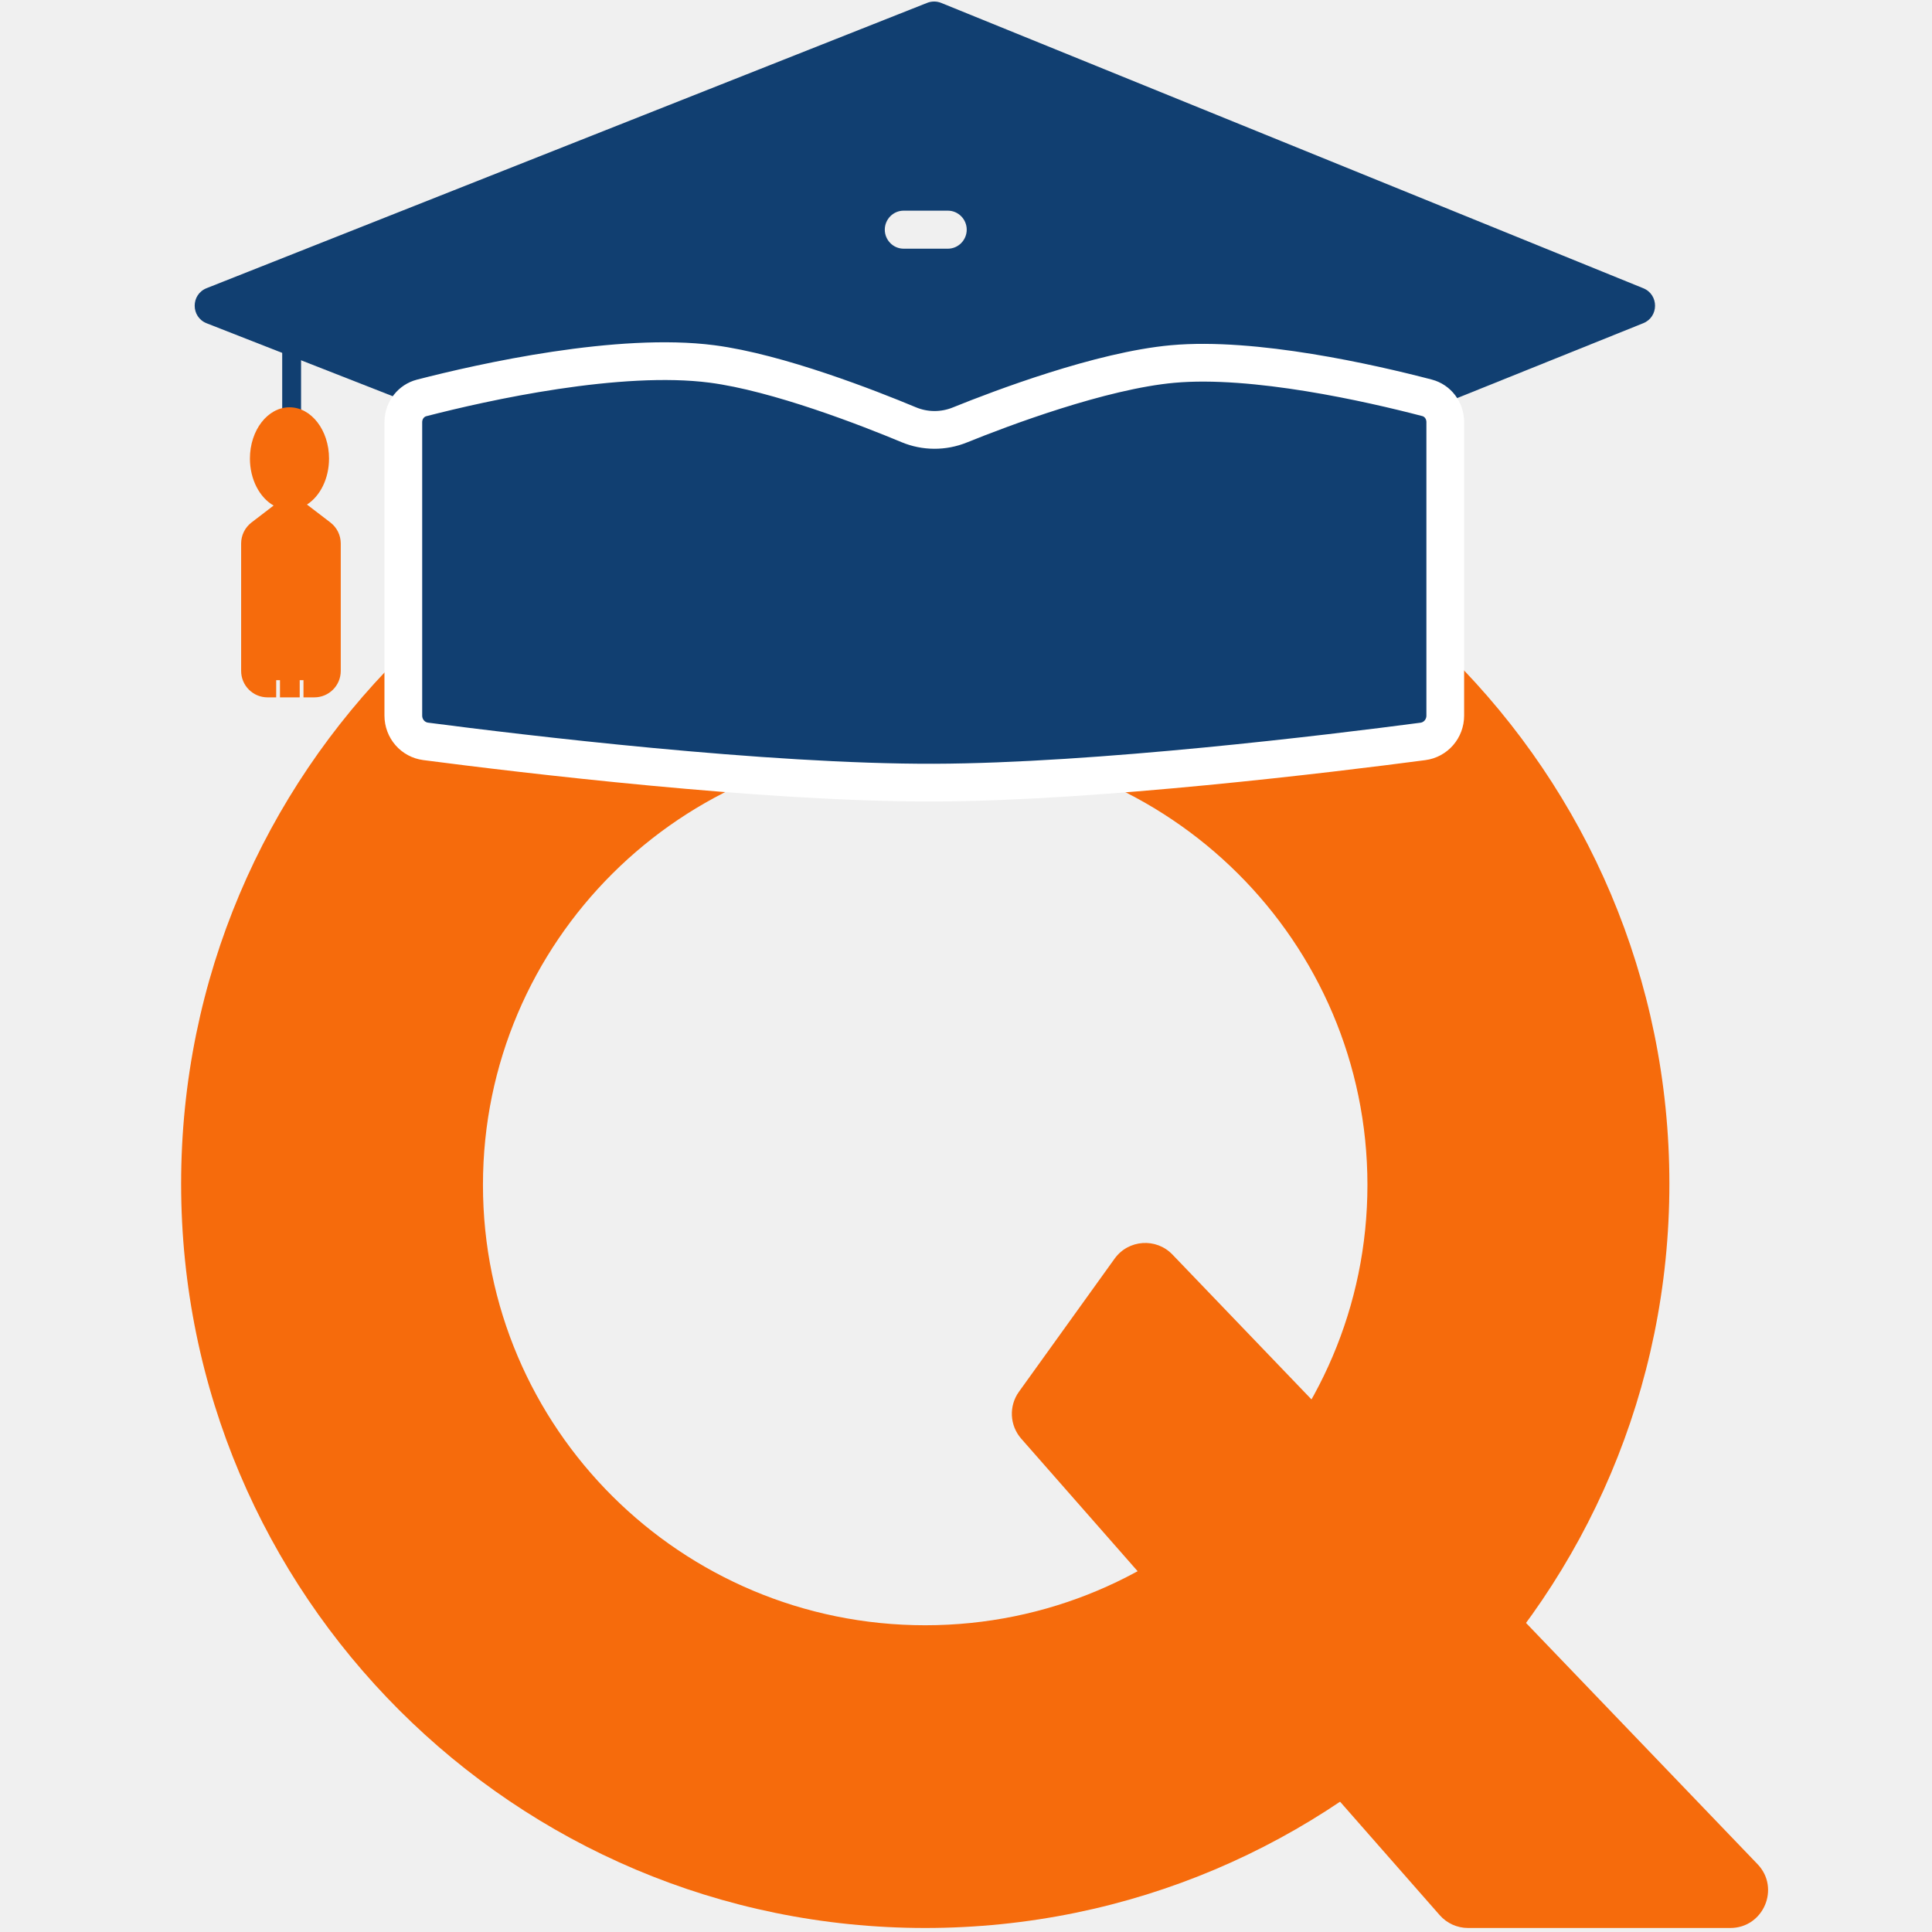
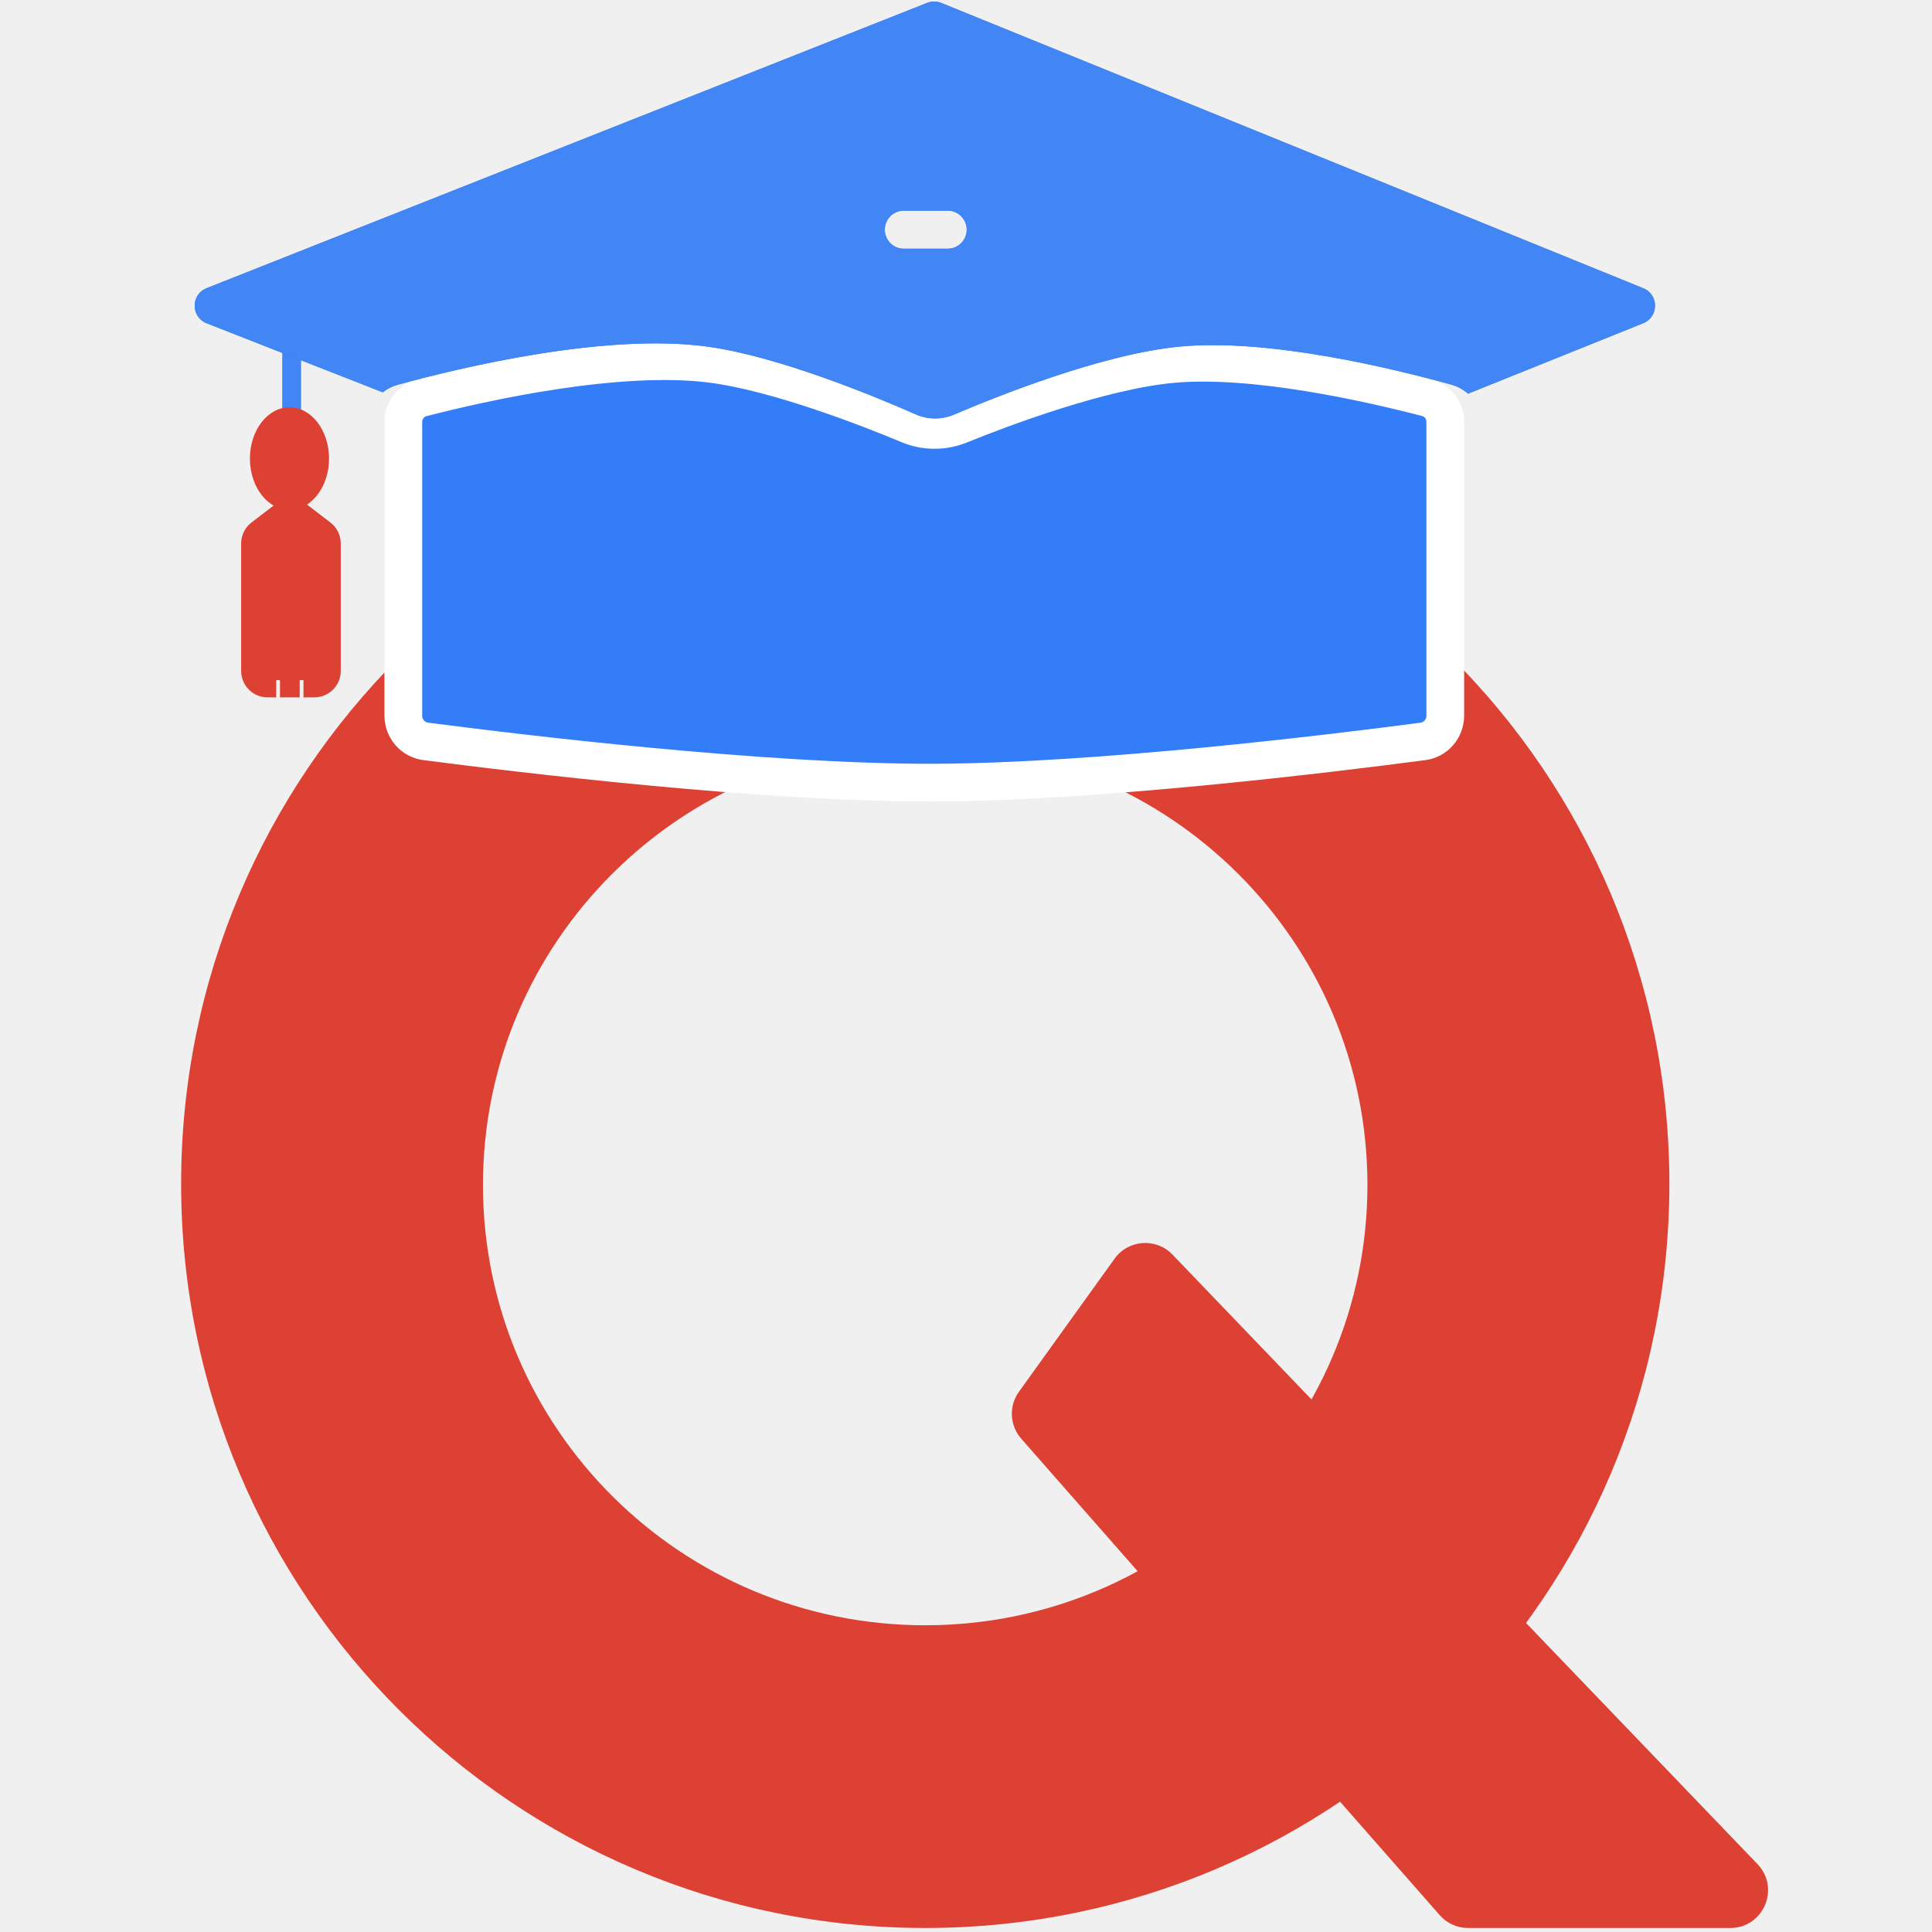
<svg xmlns="http://www.w3.org/2000/svg" width="512" height="512" viewBox="0 0 512 512" fill="none">
-   <path d="M245.202 116.478C354.114 116.478 442.404 204.781 442.404 313.708C442.404 422.634 354.114 510.936 245.202 510.936C136.291 510.936 48 422.634 48 313.708C48 204.781 136.29 116.478 245.202 116.478ZM245.187 197.326C180.46 197.326 127.989 249.571 127.989 314.018C127.989 378.465 180.46 430.71 245.187 430.71C309.913 430.71 362.384 378.465 362.384 314.018C362.384 249.571 309.913 197.326 245.187 197.326Z" fill="#F66B0C" />
-   <path d="M295.379 333.56L270.03 368.829C267.313 372.61 267.565 377.766 270.637 381.265L381.538 507.535C383.436 509.697 386.174 510.936 389.051 510.936H458.542C467.352 510.936 471.857 500.368 465.756 494.012L310.714 332.472C306.386 327.962 299.027 328.484 295.379 333.56Z" fill="#F66B0C" />
-   <path d="M77.288 92.585V109.226" stroke="#113F71" stroke-width="5" />
-   <path d="M76.716 107.936C82.504 107.936 87.197 114.02 87.197 121.525C87.197 126.87 84.815 131.492 81.354 133.711C81.356 133.713 81.359 133.715 81.361 133.717L87.56 138.466C89.288 139.79 90.303 141.844 90.303 144.022V177.809C90.302 181.675 87.168 184.809 83.303 184.809H80.425V180.252H79.425V184.809H74.195V180.252H73.195V184.809H70.905C67.04 184.809 63.906 181.675 63.905 177.809V144.022C63.905 141.844 64.92 139.79 66.648 138.466L72.51 133.973C68.816 131.872 66.235 127.09 66.234 121.525C66.234 114.02 70.927 107.936 76.716 107.936Z" fill="#F66B0C" />
-   <path d="M245.716 0.757C246.913 0.283 248.247 0.289 249.439 0.774L435.486 76.386C439.651 78.079 439.64 83.98 435.47 85.657L249.423 160.506C248.24 160.982 246.919 160.987 245.732 160.522L54.77 85.674C50.544 84.018 50.535 78.04 54.755 76.369L245.716 0.757ZM239.479 55.828C236.718 55.828 234.48 58.105 234.479 60.866C234.479 63.628 236.718 65.905 239.479 65.906H251.191C253.953 65.905 256.191 63.628 256.191 60.866C256.191 58.105 253.952 55.828 251.191 55.828H239.479Z" fill="#113F71" />
-   <path d="M147.173 98.149C161.446 96.006 176.49 94.867 188.669 96.447C206.203 98.721 230.415 108.211 240.819 112.557C245.153 114.368 250.019 114.382 254.359 112.624C265.358 108.168 291.752 98.194 310.749 96.468C332.312 94.51 363.107 101.485 378.179 105.427C381.005 106.167 383.01 108.759 383.01 111.873V189.638C383.01 193.145 380.468 196.039 377.077 196.485C352.716 199.692 290.67 207.267 247.581 207.404C202.648 207.547 137.821 199.73 112.815 196.471C109.426 196.029 106.885 193.14 106.885 189.626V111.904L106.891 111.613C107.012 108.626 108.995 106.161 111.748 105.451C119.887 103.352 132.976 100.281 147.173 98.149Z" fill="#113F71" stroke="white" stroke-width="10" />
+   <path d="M245.202 116.478C354.114 116.478 442.404 204.781 442.404 313.708C442.404 422.634 354.114 510.936 245.202 510.936C136.291 510.936 48 422.634 48 313.708C48 204.781 136.29 116.478 245.202 116.478ZM245.187 197.326C180.46 197.326 127.989 249.571 127.989 314.018C127.989 378.465 180.46 430.71 245.187 430.71C309.913 430.71 362.384 378.465 362.384 314.018C362.384 249.571 309.913 197.326 245.187 197.326Z" fill="#DD4134" />
+   <path d="M295.379 333.56L270.03 368.829C267.313 372.61 267.565 377.766 270.637 381.265L381.538 507.535C383.436 509.697 386.174 510.936 389.051 510.936H458.542C467.352 510.936 471.857 500.368 465.756 494.012L310.714 332.472C306.386 327.962 299.027 328.484 295.379 333.56Z" fill="#DD4134" />
+   <path d="M77.288 92.585V109.226" stroke="#4285F4" stroke-width="5" />
+   <path d="M76.716 107.936C82.504 107.936 87.197 114.02 87.197 121.525C87.197 126.87 84.815 131.492 81.354 133.711C81.356 133.713 81.359 133.715 81.361 133.717L87.56 138.466C89.288 139.79 90.303 141.844 90.303 144.022V177.809C90.302 181.675 87.168 184.809 83.303 184.809H80.425V180.252H79.425V184.809H74.195V180.252H73.195V184.809H70.905C67.04 184.809 63.906 181.675 63.905 177.809V144.022C63.905 141.844 64.92 139.79 66.648 138.466L72.51 133.973C68.816 131.872 66.235 127.09 66.234 121.525C66.234 114.02 70.927 107.936 76.716 107.936Z" fill="#DD4134" />
+   <path d="M147.173 98.149C161.446 96.006 176.49 94.867 188.669 96.447C206.203 98.721 230.415 108.211 240.819 112.557C245.153 114.368 250.019 114.382 254.359 112.624C265.358 108.168 291.752 98.194 310.749 96.468C332.312 94.51 363.107 101.485 378.179 105.427C381.005 106.167 383.01 108.759 383.01 111.873V189.638C383.01 193.145 380.468 196.039 377.077 196.485C352.716 199.692 290.67 207.267 247.581 207.404C202.648 207.547 137.821 199.73 112.815 196.471C109.426 196.029 106.885 193.14 106.885 189.626V111.904L106.891 111.613C107.012 108.626 108.995 106.161 111.748 105.451C119.887 103.352 132.976 100.281 147.173 98.149Z" fill="#337DF8" stroke="white" stroke-width="10" />
+   <path d="M245.715 0.757C246.912 0.283 248.246 0.289 249.439 0.774L435.486 76.386C439.65 78.079 439.64 83.98 435.469 85.658L389.049 104.333C387.797 103.233 386.294 102.397 384.6 101.926C369.269 97.667 336.164 89.59 312.605 91.851C292.119 93.817 264.205 105.004 252.854 109.859C249.595 111.253 245.906 111.239 242.663 109.808C231.92 105.069 206.33 94.439 187.445 91.851C160.563 88.168 122.223 97.351 105.427 101.952C103.933 102.361 102.586 103.055 101.429 103.962L54.77 85.674C50.544 84.018 50.535 78.041 54.754 76.37L245.715 0.757ZM239.479 55.829C236.718 55.829 234.479 58.106 234.479 60.867C234.479 63.628 236.718 65.905 239.479 65.906H251.191C253.952 65.906 256.191 63.628 256.191 60.867C256.191 58.106 253.952 55.829 251.191 55.829H239.479Z" fill="#337DF8" />
+   <path d="M245.716 0.757C246.912 0.283 248.247 0.289 249.439 0.774L435.486 76.386C439.65 78.079 439.64 83.978 435.469 85.656L389.049 104.331C387.797 103.232 386.293 102.396 384.6 101.926C369.269 97.667 336.164 89.59 312.605 91.851C292.119 93.817 264.205 105.005 252.854 109.86C249.595 111.254 245.906 111.24 242.663 109.809C231.92 105.07 206.33 94.438 187.444 91.851C160.562 88.168 122.222 97.35 105.427 101.951C103.933 102.361 102.587 103.054 101.43 103.961L54.771 85.673C50.545 84.017 50.535 78.04 54.755 76.369L245.716 0.757ZM239.48 55.828C236.719 55.828 234.48 58.105 234.48 60.867C234.48 63.628 236.719 65.905 239.48 65.905H251.191C253.952 65.904 256.191 63.628 256.191 60.867C256.191 58.105 253.952 55.828 251.191 55.828H239.48Z" fill="#4285F4" />
</svg>
